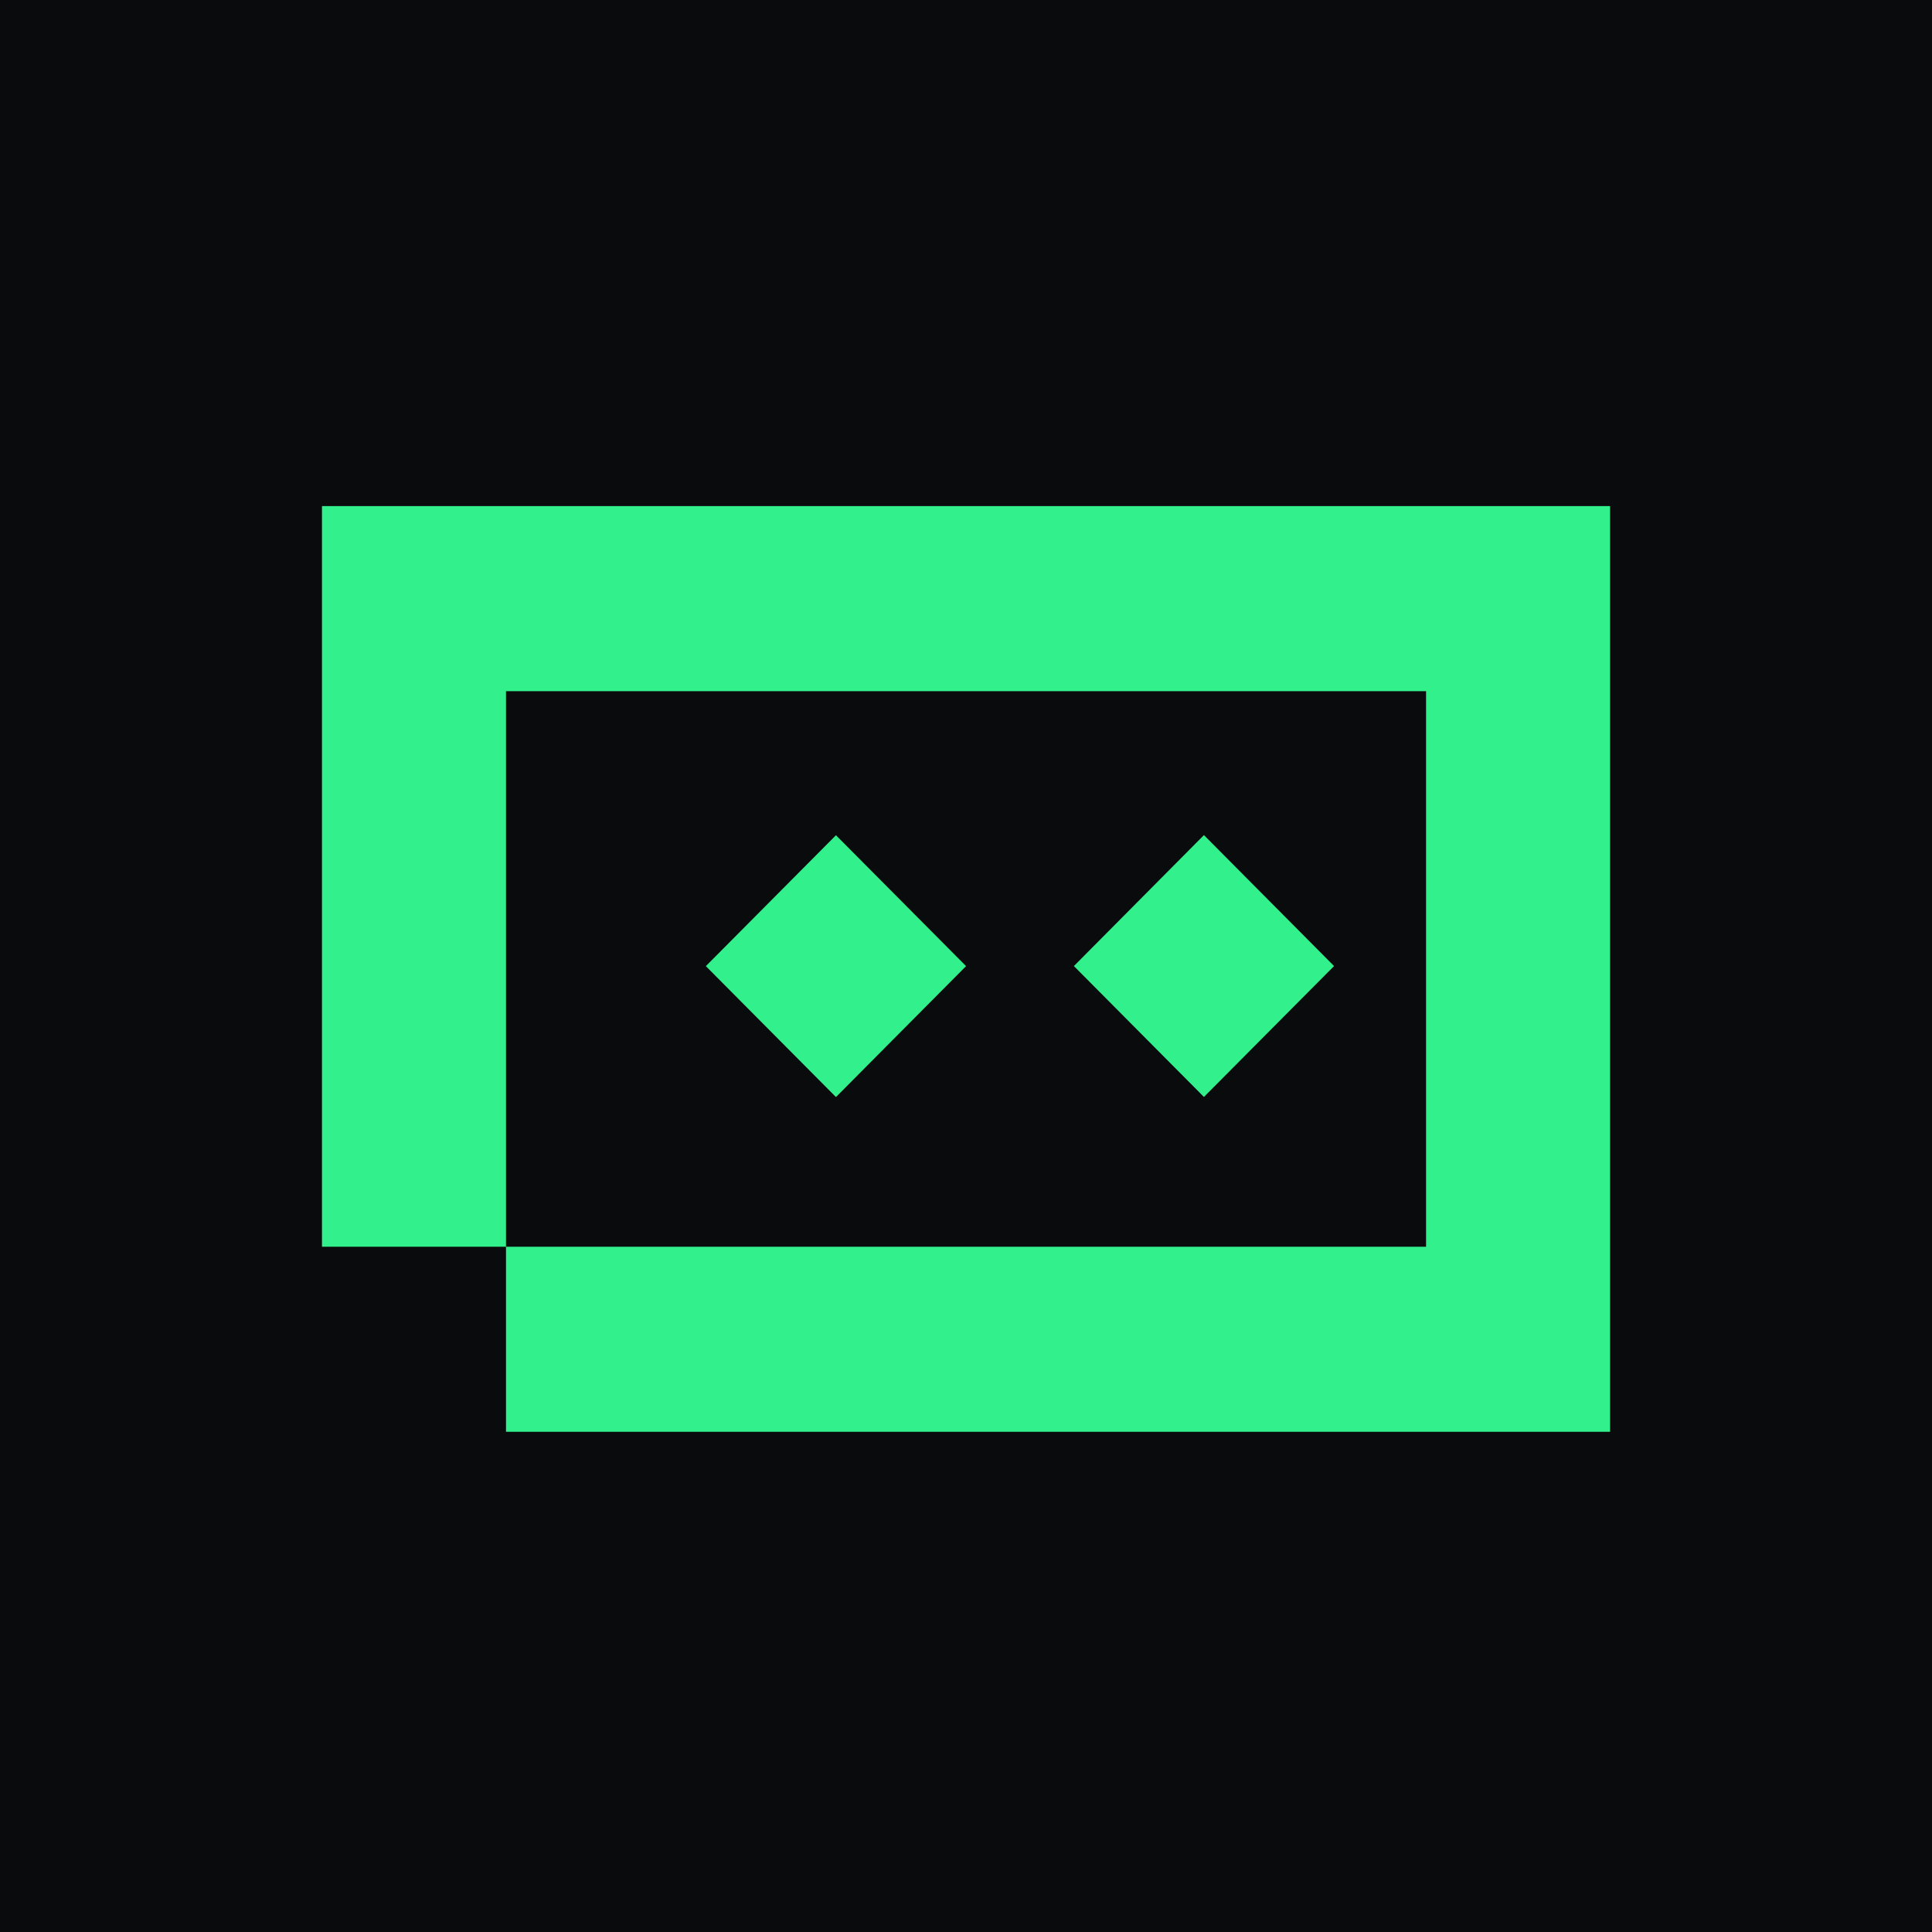
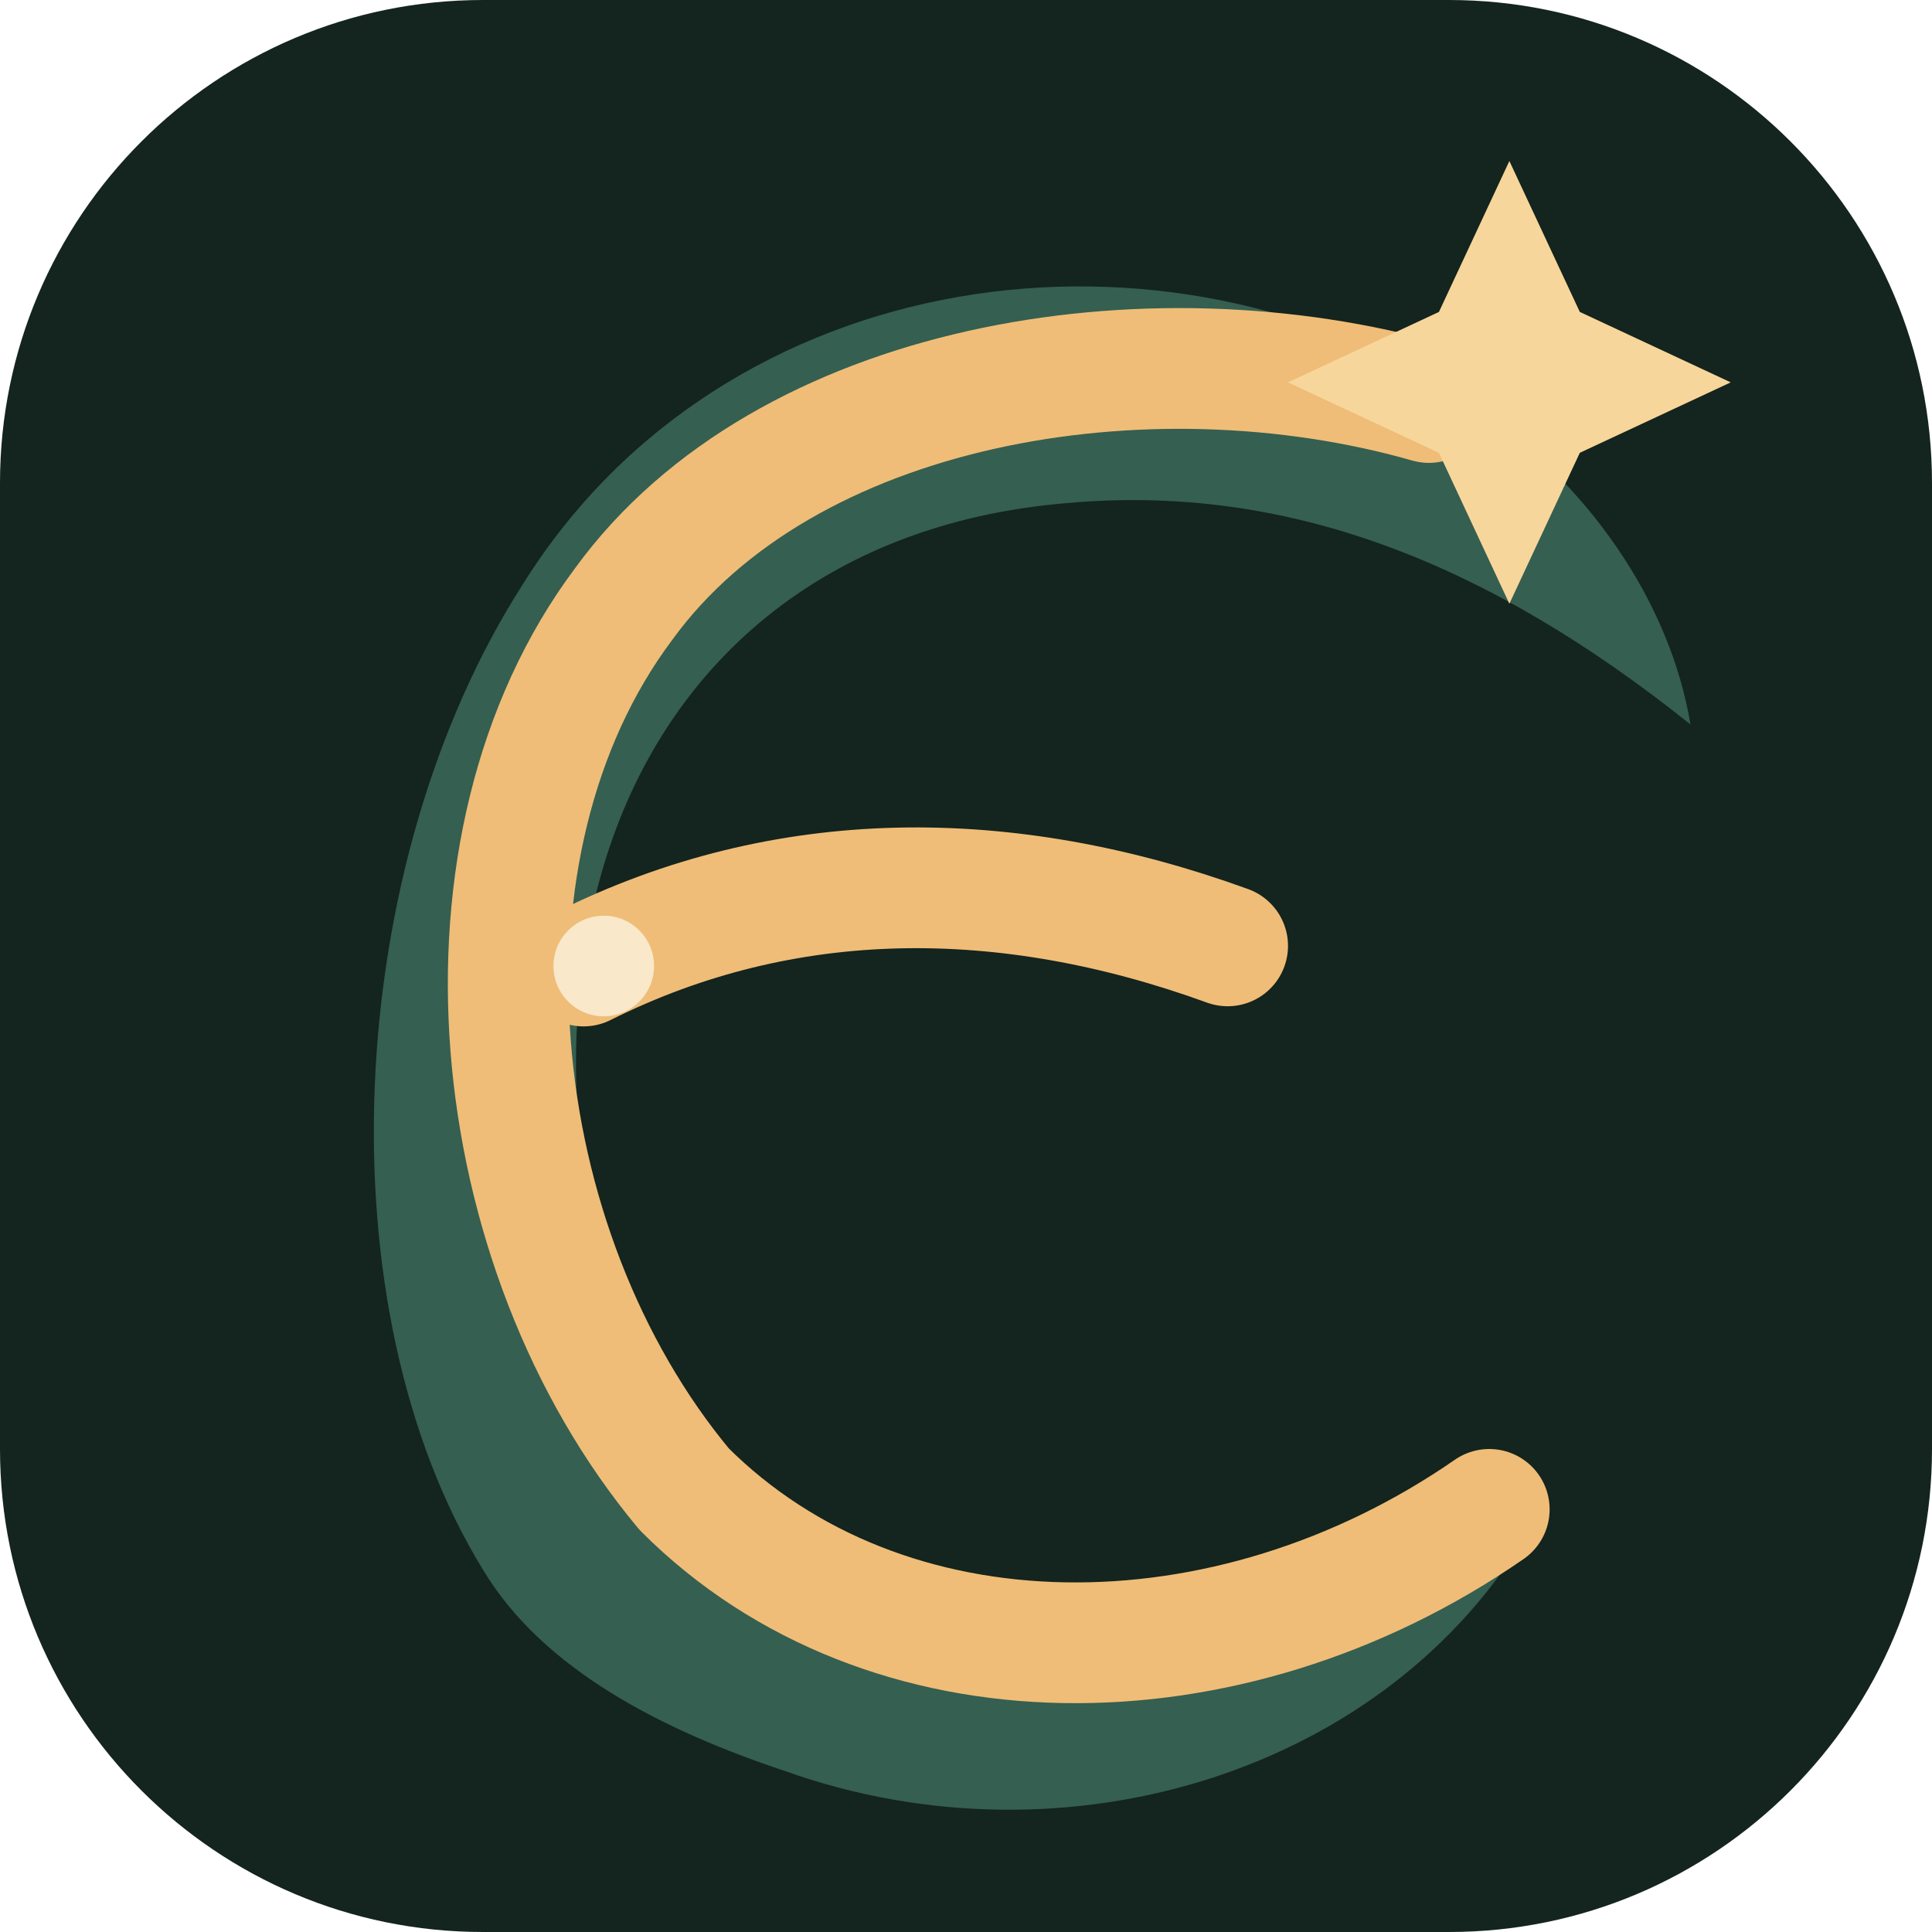
- <svg xmlns="http://www.w3.org/2000/svg" width="32" height="32" viewBox="0 0 32 32" fill="none">
-   <rect width="32" height="32" fill="#0A0B0D" />
-   <path d="M26.668 23.715H8.381V20.65H5.333V8.382H26.668V23.715ZM8.381 20.65H23.62V11.448H8.381V20.65ZM16.001 16.002L13.846 18.171L11.691 16.002L13.846 13.834L16.001 16.002ZM22.096 16.001L19.941 18.169L17.787 16.001L19.941 13.832L22.096 16.001Z" fill="#32F08C" />
+ <svg xmlns="http://www.w3.org/2000/svg" width="96" height="96" viewBox="0 0 96 96" fill="none">
+   <rect width="96" height="96" rx="24" fill="#14241E" />
+   <path d="M24 78C16 65 17 43 26 29C36 13 58 10 73 20C79 24 83 30 84 36C74 28 64 24 53 25C41 26 33 33 30 43C27 53 29 66 35 73C45 84 62 85 76 76C69 88 53 93 39 88C33 86 27 83 24 78Z" fill="#355F50" />
+   <path d="M71 20C57 16 39 19 31 30C22 42 24 62 34 74C44 84 61 84 74 75M29 48C39 43 50 43 61 47" stroke="#EFBD78" stroke-width="6" stroke-linecap="round" stroke-linejoin="round" />
+   <circle cx="30" cy="48" r="2.5" fill="#F9E8C9" />
+   <path d="M75 8L78.5 15.5L86 19L78.5 22.5L75 30L71.5 22.5L64 19L71.5 15.5L75 8Z" fill="#F7D69B" />
</svg>
